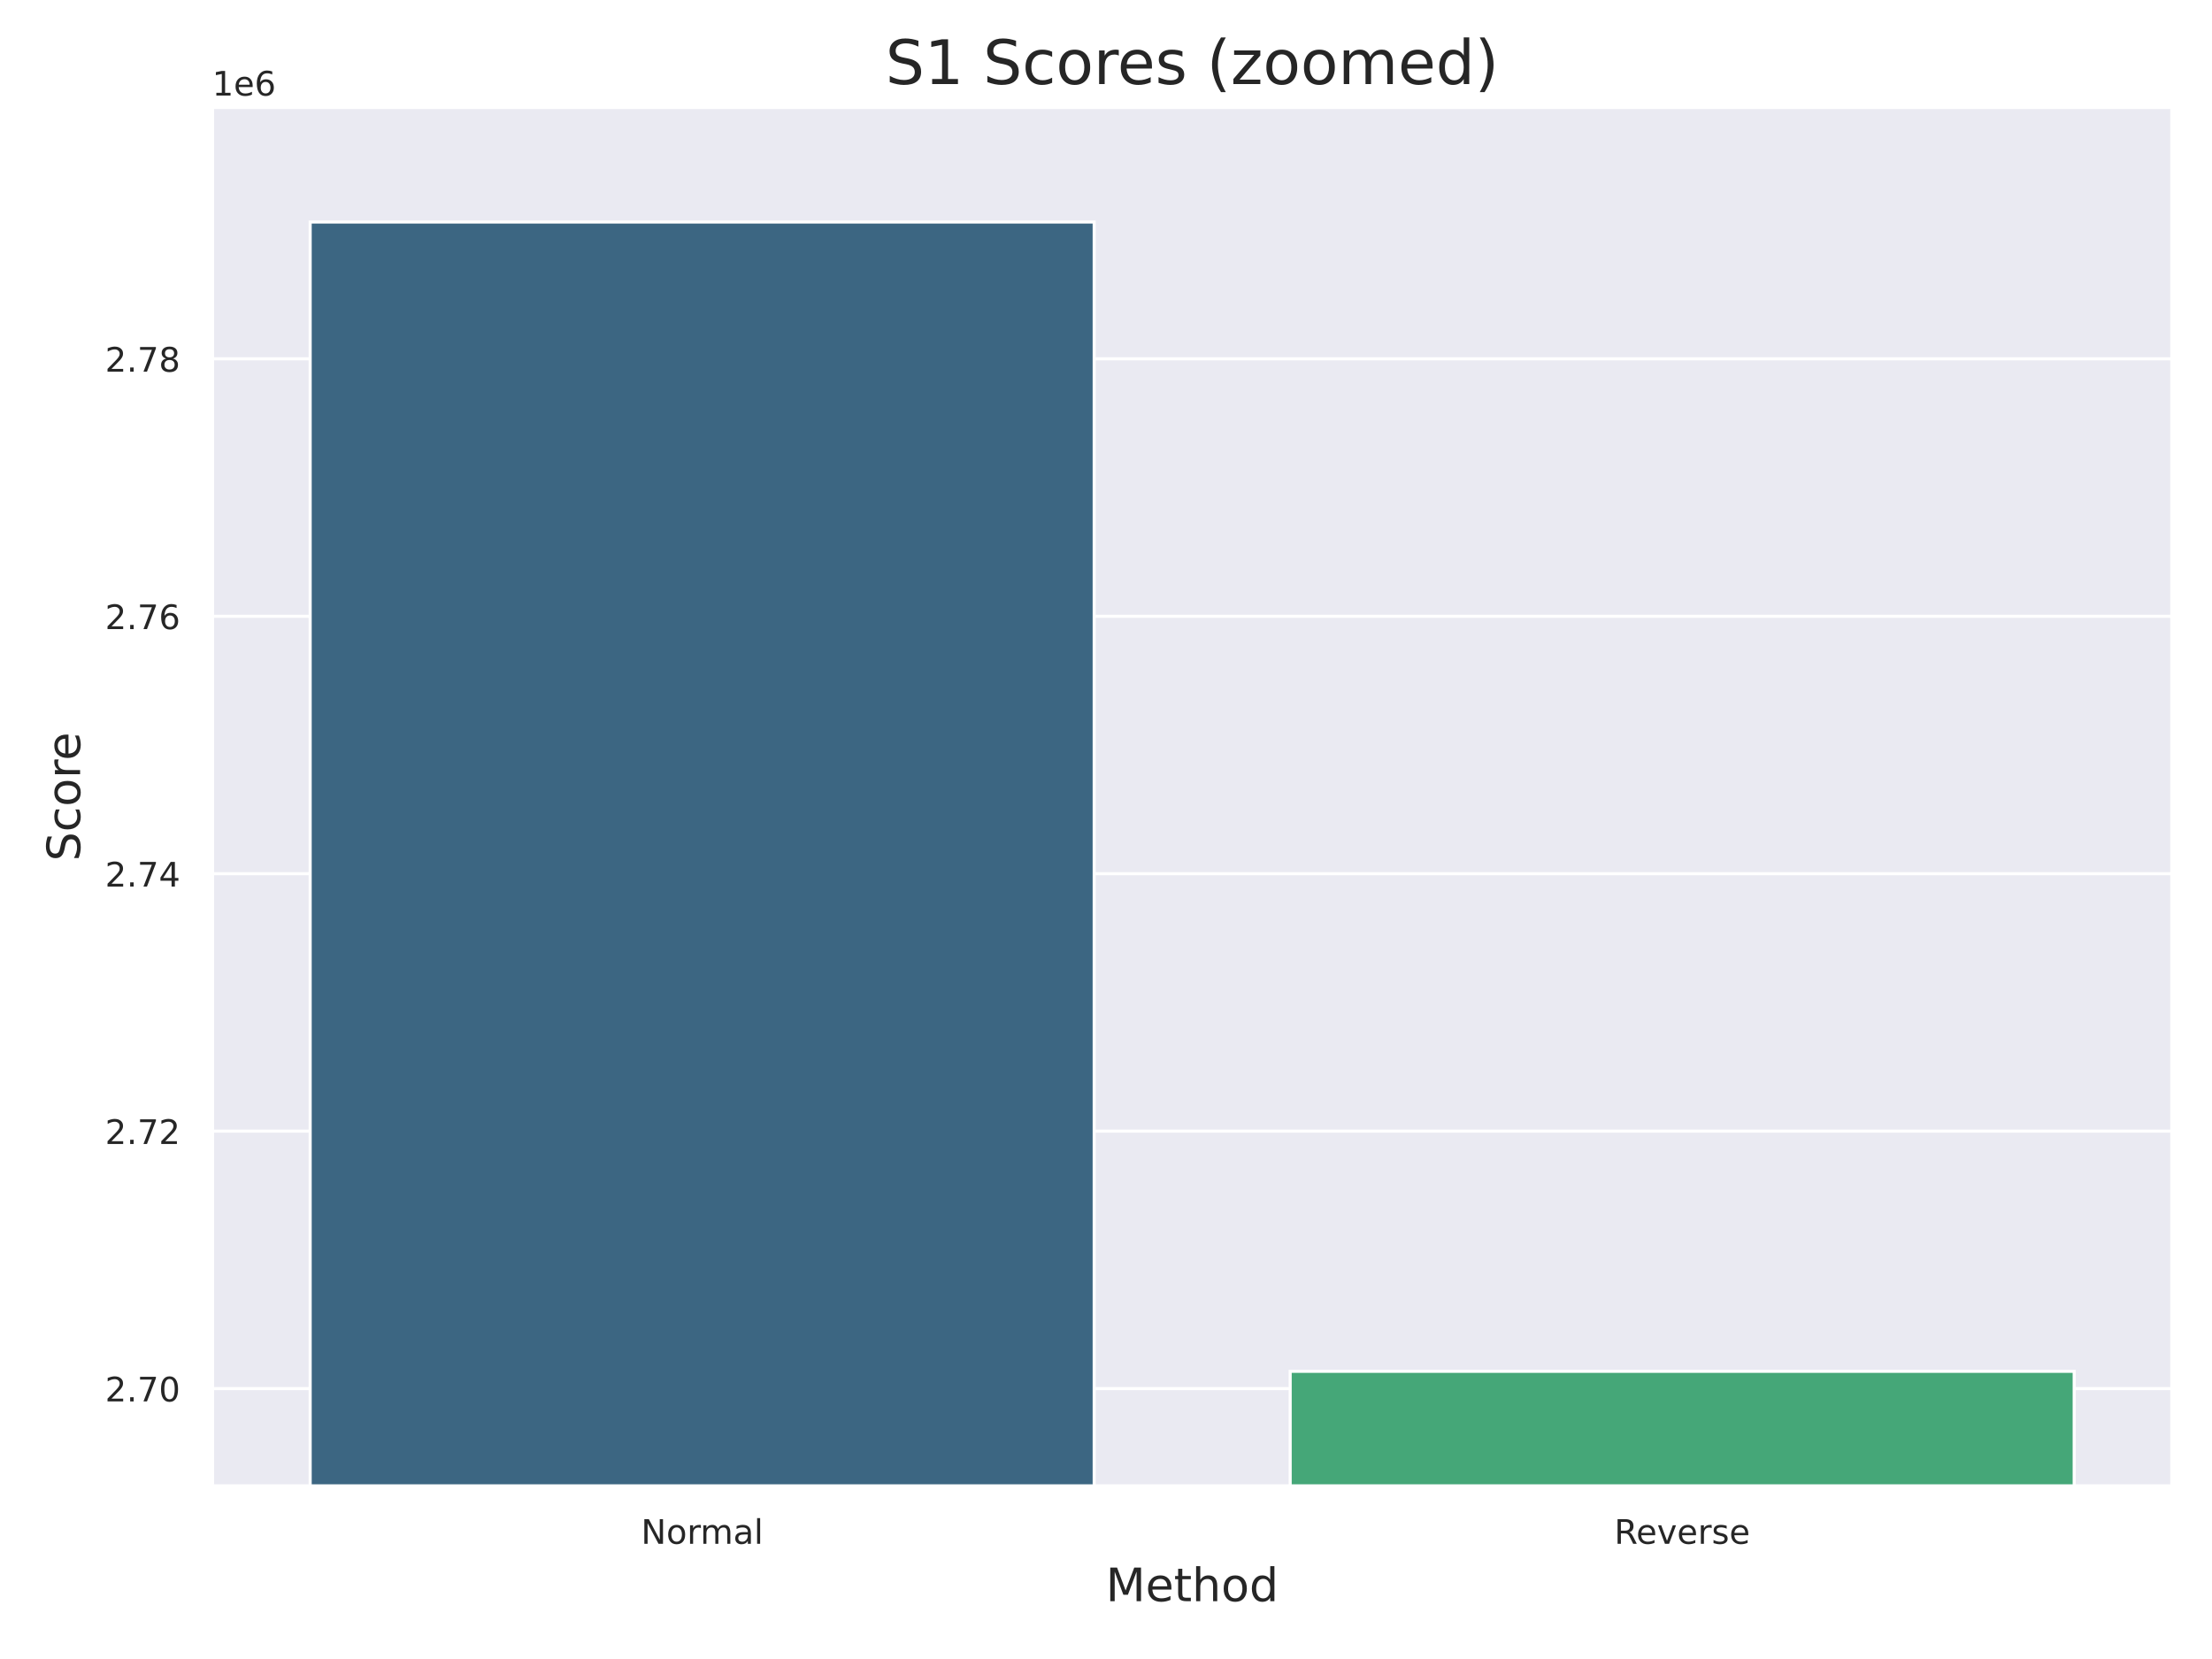
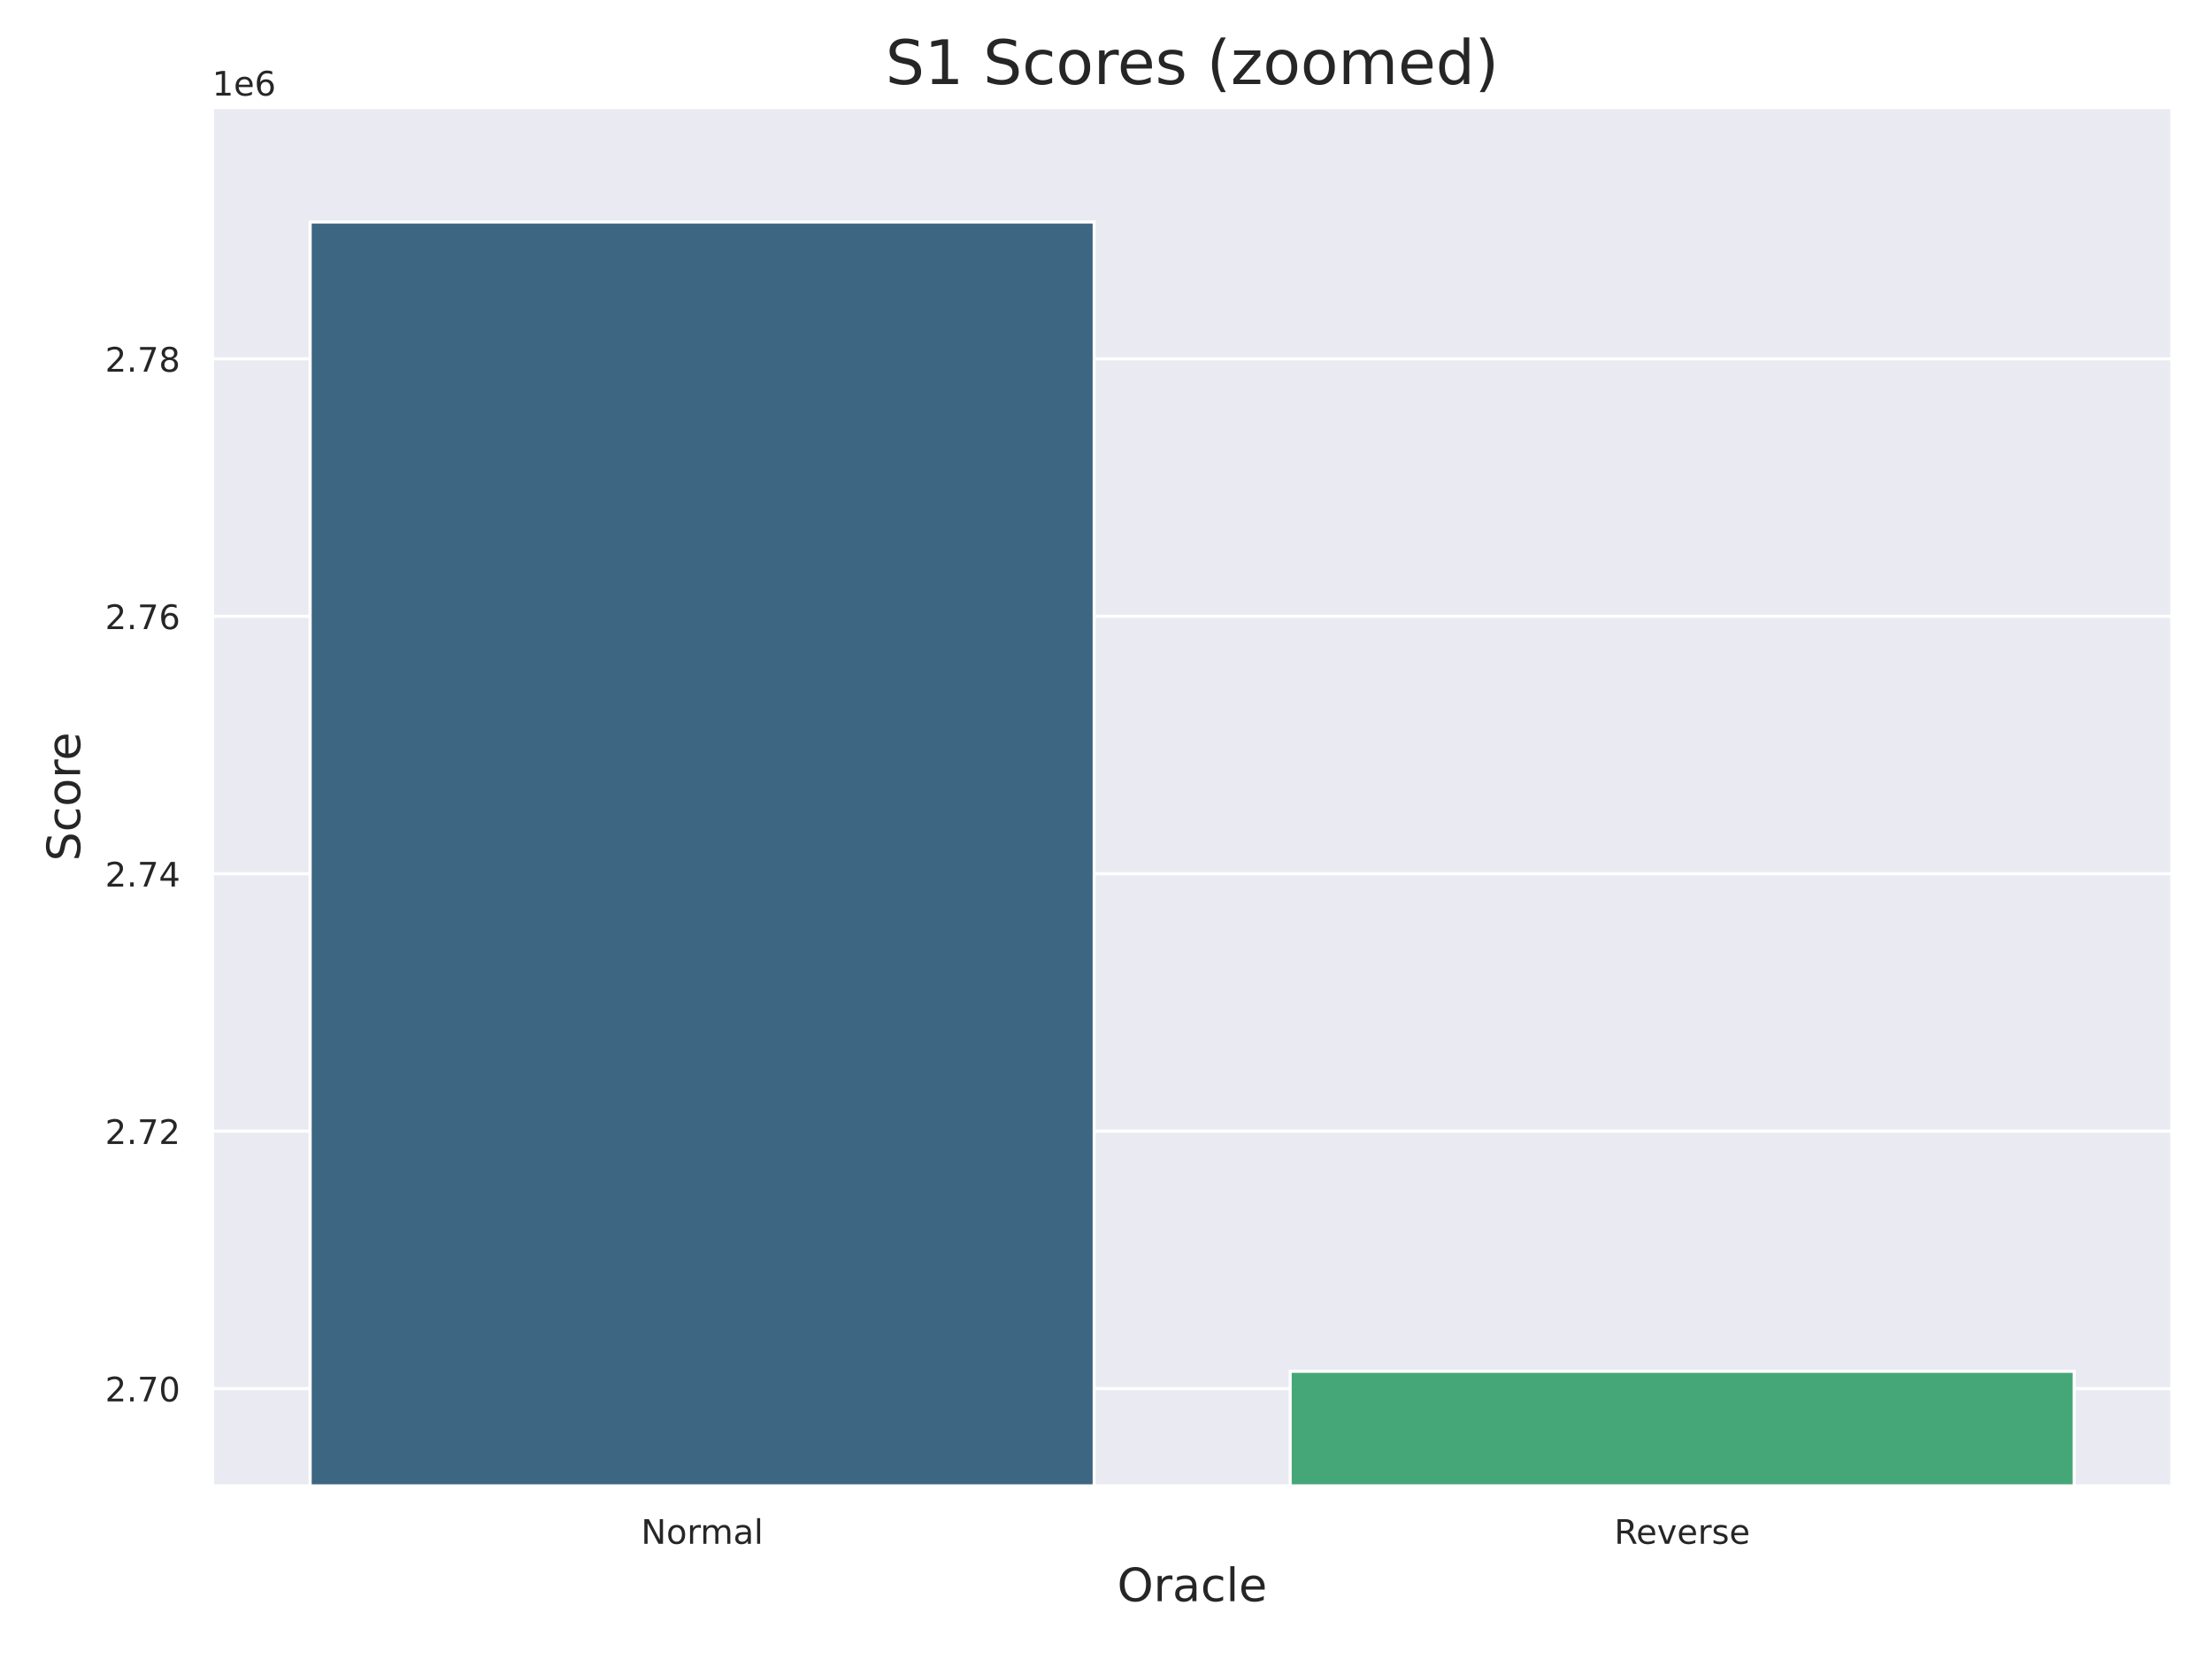
<svg xmlns="http://www.w3.org/2000/svg" xmlns:xlink="http://www.w3.org/1999/xlink" width="576pt" height="432pt" viewBox="0 0 576 432" version="1.1">
  <defs>
    <style type="text/css">*{stroke-linejoin: round; stroke-linecap: butt}</style>
  </defs>
  <g id="figure_1">
    <g id="patch_1">
      <path d="M 0 432  L 576 432  L 576 0  L 0 0  z " style="fill: #ffffff" />
    </g>
    <g id="axes_1">
      <g id="patch_2">
        <path d="M 55.248 387.012  L 565.632 387.012  L 565.632 27.888  L 55.248 27.888  z " style="fill: #eaeaf2" />
      </g>
      <g id="matplotlib.axis_1">
        <g id="xtick_1">
          <g id="text_1">
            <g style="fill: #262626" transform="translate(166.9236 401.9986) scale(0.088 -0.088)">
              <defs>
                <path id="DejaVuSans-4e" d="M 628 4666  L 1478 4666  L 3547 763  L 3547 4666  L 4159 4666  L 4159 0  L 3309 0  L 1241 3903  L 1241 0  L 628 0  L 628 4666  z " transform="scale(0.015625)" />
                <path id="DejaVuSans-6f" d="M 1959 3097  Q 1497 3097 1228 2736  Q 959 2375 959 1747  Q 959 1119 1226 758  Q 1494 397 1959 397  Q 2419 397 2687 759  Q 2956 1122 2956 1747  Q 2956 2369 2687 2733  Q 2419 3097 1959 3097  z M 1959 3584  Q 2709 3584 3137 3096  Q 3566 2609 3566 1747  Q 3566 888 3137 398  Q 2709 -91 1959 -91  Q 1206 -91 779 398  Q 353 888 353 1747  Q 353 2609 779 3096  Q 1206 3584 1959 3584  z " transform="scale(0.015625)" />
                <path id="DejaVuSans-72" d="M 2631 2963  Q 2534 3019 2420 3045  Q 2306 3072 2169 3072  Q 1681 3072 1420 2755  Q 1159 2438 1159 1844  L 1159 0  L 581 0  L 581 3500  L 1159 3500  L 1159 2956  Q 1341 3275 1631 3429  Q 1922 3584 2338 3584  Q 2397 3584 2469 3576  Q 2541 3569 2628 3553  L 2631 2963  z " transform="scale(0.015625)" />
                <path id="DejaVuSans-6d" d="M 3328 2828  Q 3544 3216 3844 3400  Q 4144 3584 4550 3584  Q 5097 3584 5394 3201  Q 5691 2819 5691 2113  L 5691 0  L 5113 0  L 5113 2094  Q 5113 2597 4934 2840  Q 4756 3084 4391 3084  Q 3944 3084 3684 2787  Q 3425 2491 3425 1978  L 3425 0  L 2847 0  L 2847 2094  Q 2847 2600 2669 2842  Q 2491 3084 2119 3084  Q 1678 3084 1418 2786  Q 1159 2488 1159 1978  L 1159 0  L 581 0  L 581 3500  L 1159 3500  L 1159 2956  Q 1356 3278 1631 3431  Q 1906 3584 2284 3584  Q 2666 3584 2933 3390  Q 3200 3197 3328 2828  z " transform="scale(0.015625)" />
                <path id="DejaVuSans-61" d="M 2194 1759  Q 1497 1759 1228 1600  Q 959 1441 959 1056  Q 959 750 1161 570  Q 1363 391 1709 391  Q 2188 391 2477 730  Q 2766 1069 2766 1631  L 2766 1759  L 2194 1759  z M 3341 1997  L 3341 0  L 2766 0  L 2766 531  Q 2569 213 2275 61  Q 1981 -91 1556 -91  Q 1019 -91 701 211  Q 384 513 384 1019  Q 384 1609 779 1909  Q 1175 2209 1959 2209  L 2766 2209  L 2766 2266  Q 2766 2663 2505 2880  Q 2244 3097 1772 3097  Q 1472 3097 1187 3025  Q 903 2953 641 2809  L 641 3341  Q 956 3463 1253 3523  Q 1550 3584 1831 3584  Q 2591 3584 2966 3190  Q 3341 2797 3341 1997  z " transform="scale(0.015625)" />
                <path id="DejaVuSans-6c" d="M 603 4863  L 1178 4863  L 1178 0  L 603 0  L 603 4863  z " transform="scale(0.015625)" />
              </defs>
              <use xlink:href="#DejaVuSans-4e" />
              <use xlink:href="#DejaVuSans-6f" x="74.805" />
              <use xlink:href="#DejaVuSans-72" x="135.986" />
              <use xlink:href="#DejaVuSans-6d" x="175.35" />
              <use xlink:href="#DejaVuSans-61" x="272.762" />
              <use xlink:href="#DejaVuSans-6c" x="334.041" />
            </g>
          </g>
        </g>
        <g id="xtick_2">
          <g id="text_2">
            <g style="fill: #262626" transform="translate(420.3494 401.9986) scale(0.088 -0.088)">
              <defs>
                <path id="DejaVuSans-52" d="M 2841 2188  Q 3044 2119 3236 1894  Q 3428 1669 3622 1275  L 4263 0  L 3584 0  L 2988 1197  Q 2756 1666 2539 1819  Q 2322 1972 1947 1972  L 1259 1972  L 1259 0  L 628 0  L 628 4666  L 2053 4666  Q 2853 4666 3247 4331  Q 3641 3997 3641 3322  Q 3641 2881 3436 2590  Q 3231 2300 2841 2188  z M 1259 4147  L 1259 2491  L 2053 2491  Q 2509 2491 2742 2702  Q 2975 2913 2975 3322  Q 2975 3731 2742 3939  Q 2509 4147 2053 4147  L 1259 4147  z " transform="scale(0.015625)" />
                <path id="DejaVuSans-65" d="M 3597 1894  L 3597 1613  L 953 1613  Q 991 1019 1311 708  Q 1631 397 2203 397  Q 2534 397 2845 478  Q 3156 559 3463 722  L 3463 178  Q 3153 47 2828 -22  Q 2503 -91 2169 -91  Q 1331 -91 842 396  Q 353 884 353 1716  Q 353 2575 817 3079  Q 1281 3584 2069 3584  Q 2775 3584 3186 3129  Q 3597 2675 3597 1894  z M 3022 2063  Q 3016 2534 2758 2815  Q 2500 3097 2075 3097  Q 1594 3097 1305 2825  Q 1016 2553 972 2059  L 3022 2063  z " transform="scale(0.015625)" />
                <path id="DejaVuSans-76" d="M 191 3500  L 800 3500  L 1894 563  L 2988 3500  L 3597 3500  L 2284 0  L 1503 0  L 191 3500  z " transform="scale(0.015625)" />
                <path id="DejaVuSans-73" d="M 2834 3397  L 2834 2853  Q 2591 2978 2328 3040  Q 2066 3103 1784 3103  Q 1356 3103 1142 2972  Q 928 2841 928 2578  Q 928 2378 1081 2264  Q 1234 2150 1697 2047  L 1894 2003  Q 2506 1872 2764 1633  Q 3022 1394 3022 966  Q 3022 478 2636 193  Q 2250 -91 1575 -91  Q 1294 -91 989 -36  Q 684 19 347 128  L 347 722  Q 666 556 975 473  Q 1284 391 1588 391  Q 1994 391 2212 530  Q 2431 669 2431 922  Q 2431 1156 2273 1281  Q 2116 1406 1581 1522  L 1381 1569  Q 847 1681 609 1914  Q 372 2147 372 2553  Q 372 3047 722 3315  Q 1072 3584 1716 3584  Q 2034 3584 2315 3537  Q 2597 3491 2834 3397  z " transform="scale(0.015625)" />
              </defs>
              <use xlink:href="#DejaVuSans-52" />
              <use xlink:href="#DejaVuSans-65" x="64.982" />
              <use xlink:href="#DejaVuSans-76" x="126.506" />
              <use xlink:href="#DejaVuSans-65" x="185.686" />
              <use xlink:href="#DejaVuSans-72" x="247.209" />
              <use xlink:href="#DejaVuSans-73" x="288.322" />
              <use xlink:href="#DejaVuSans-65" x="340.422" />
            </g>
          </g>
        </g>
        <g id="text_3">
-           <g style="fill: #262626" transform="translate(287.9362 416.9469) scale(0.12 -0.12)">
+           <g style="fill: #262626" transform="translate(290.9156 416.9469) scale(0.12 -0.12)">
            <defs>
-               <path id="DejaVuSans-4d" d="M 628 4666  L 1569 4666  L 2759 1491  L 3956 4666  L 4897 4666  L 4897 0  L 4281 0  L 4281 4097  L 3078 897  L 2444 897  L 1241 4097  L 1241 0  L 628 0  L 628 4666  z " transform="scale(0.015625)" />
-               <path id="DejaVuSans-74" d="M 1172 4494  L 1172 3500  L 2356 3500  L 2356 3053  L 1172 3053  L 1172 1153  Q 1172 725 1289 603  Q 1406 481 1766 481  L 2356 481  L 2356 0  L 1766 0  Q 1100 0 847 248  Q 594 497 594 1153  L 594 3053  L 172 3053  L 172 3500  L 594 3500  L 594 4494  L 1172 4494  z " transform="scale(0.015625)" />
-               <path id="DejaVuSans-68" d="M 3513 2113  L 3513 0  L 2938 0  L 2938 2094  Q 2938 2591 2744 2837  Q 2550 3084 2163 3084  Q 1697 3084 1428 2787  Q 1159 2491 1159 1978  L 1159 0  L 581 0  L 581 4863  L 1159 4863  L 1159 2956  Q 1366 3272 1645 3428  Q 1925 3584 2291 3584  Q 2894 3584 3203 3211  Q 3513 2838 3513 2113  z " transform="scale(0.015625)" />
-               <path id="DejaVuSans-64" d="M 2906 2969  L 2906 4863  L 3481 4863  L 3481 0  L 2906 0  L 2906 525  Q 2725 213 2448 61  Q 2172 -91 1784 -91  Q 1150 -91 751 415  Q 353 922 353 1747  Q 353 2572 751 3078  Q 1150 3584 1784 3584  Q 2172 3584 2448 3432  Q 2725 3281 2906 2969  z M 947 1747  Q 947 1113 1208 752  Q 1469 391 1925 391  Q 2381 391 2643 752  Q 2906 1113 2906 1747  Q 2906 2381 2643 2742  Q 2381 3103 1925 3103  Q 1469 3103 1208 2742  Q 947 2381 947 1747  z " transform="scale(0.015625)" />
+               <path id="DejaVuSans-4f" d="M 2522 4238  Q 1834 4238 1429 3725  Q 1025 3213 1025 2328  Q 1025 1447 1429 934  Q 1834 422 2522 422  Q 3209 422 3611 934  Q 4013 1447 4013 2328  Q 4013 3213 3611 3725  Q 3209 4238 2522 4238  z M 2522 4750  Q 3503 4750 4090 4092  Q 4678 3434 4678 2328  Q 4678 1225 4090 567  Q 3503 -91 2522 -91  Q 1538 -91 948 565  Q 359 1222 359 2328  Q 359 3434 948 4092  Q 1538 4750 2522 4750  z " transform="scale(0.015625)" />
+               <path id="DejaVuSans-63" d="M 3122 3366  L 3122 2828  Q 2878 2963 2633 3030  Q 2388 3097 2138 3097  Q 1578 3097 1268 2742  Q 959 2388 959 1747  Q 959 1106 1268 751  Q 1578 397 2138 397  Q 2388 397 2633 464  Q 2878 531 3122 666  L 3122 134  Q 2881 22 2623 -34  Q 2366 -91 2075 -91  Q 1284 -91 818 406  Q 353 903 353 1747  Q 353 2603 823 3093  Q 1294 3584 2113 3584  Q 2378 3584 2631 3529  Q 2884 3475 3122 3366  z " transform="scale(0.015625)" />
            </defs>
-             <use xlink:href="#DejaVuSans-4d" />
-             <use xlink:href="#DejaVuSans-65" x="86.279" />
-             <use xlink:href="#DejaVuSans-74" x="147.803" />
-             <use xlink:href="#DejaVuSans-68" x="187.012" />
-             <use xlink:href="#DejaVuSans-6f" x="250.391" />
-             <use xlink:href="#DejaVuSans-64" x="311.572" />
+             <use xlink:href="#DejaVuSans-4f" />
+             <use xlink:href="#DejaVuSans-72" x="78.711" />
+             <use xlink:href="#DejaVuSans-61" x="119.824" />
+             <use xlink:href="#DejaVuSans-63" x="181.104" />
+             <use xlink:href="#DejaVuSans-6c" x="236.084" />
+             <use xlink:href="#DejaVuSans-65" x="263.867" />
          </g>
        </g>
      </g>
      <g id="matplotlib.axis_2">
        <g id="ytick_1">
          <g id="line2d_1">
-             <path d="M 55.248 361.586  L 565.632 361.586  " clip-path="url(#p996eedb6fc)" style="fill: none; stroke: #ffffff; stroke-width: 0.8; stroke-linecap: round" />
+             <path d="M 55.248 361.586  L 565.632 361.586  " clip-path="url(#p74b7ddb0f7)" style="fill: none; stroke: #ffffff; stroke-width: 0.8; stroke-linecap: round" />
          </g>
          <g id="text_4">
            <g style="fill: #262626" transform="translate(27.35425 364.9298) scale(0.088 -0.088)">
              <defs>
                <path id="DejaVuSans-32" d="M 1228 531  L 3431 531  L 3431 0  L 469 0  L 469 531  Q 828 903 1448 1529  Q 2069 2156 2228 2338  Q 2531 2678 2651 2914  Q 2772 3150 2772 3378  Q 2772 3750 2511 3984  Q 2250 4219 1831 4219  Q 1534 4219 1204 4116  Q 875 4013 500 3803  L 500 4441  Q 881 4594 1212 4672  Q 1544 4750 1819 4750  Q 2544 4750 2975 4387  Q 3406 4025 3406 3419  Q 3406 3131 3298 2873  Q 3191 2616 2906 2266  Q 2828 2175 2409 1742  Q 1991 1309 1228 531  z " transform="scale(0.015625)" />
                <path id="DejaVuSans-2e" d="M 684 794  L 1344 794  L 1344 0  L 684 0  L 684 794  z " transform="scale(0.015625)" />
                <path id="DejaVuSans-37" d="M 525 4666  L 3525 4666  L 3525 4397  L 1831 0  L 1172 0  L 2766 4134  L 525 4134  L 525 4666  z " transform="scale(0.015625)" />
                <path id="DejaVuSans-30" d="M 2034 4250  Q 1547 4250 1301 3770  Q 1056 3291 1056 2328  Q 1056 1369 1301 889  Q 1547 409 2034 409  Q 2525 409 2770 889  Q 3016 1369 3016 2328  Q 3016 3291 2770 3770  Q 2525 4250 2034 4250  z M 2034 4750  Q 2819 4750 3233 4129  Q 3647 3509 3647 2328  Q 3647 1150 3233 529  Q 2819 -91 2034 -91  Q 1250 -91 836 529  Q 422 1150 422 2328  Q 422 3509 836 4129  Q 1250 4750 2034 4750  z " transform="scale(0.015625)" />
              </defs>
              <use xlink:href="#DejaVuSans-32" />
              <use xlink:href="#DejaVuSans-2e" x="63.623" />
              <use xlink:href="#DejaVuSans-37" x="95.41" />
              <use xlink:href="#DejaVuSans-30" x="159.033" />
            </g>
          </g>
        </g>
        <g id="ytick_2">
          <g id="line2d_2">
-             <path d="M 55.248 294.55  L 565.632 294.55  " clip-path="url(#p996eedb6fc)" style="fill: none; stroke: #ffffff; stroke-width: 0.8; stroke-linecap: round" />
+             <path d="M 55.248 294.55  L 565.632 294.55  " clip-path="url(#p74b7ddb0f7)" style="fill: none; stroke: #ffffff; stroke-width: 0.8; stroke-linecap: round" />
          </g>
          <g id="text_5">
            <g style="fill: #262626" transform="translate(27.35425 297.8935) scale(0.088 -0.088)">
              <use xlink:href="#DejaVuSans-32" />
              <use xlink:href="#DejaVuSans-2e" x="63.623" />
              <use xlink:href="#DejaVuSans-37" x="95.41" />
              <use xlink:href="#DejaVuSans-32" x="159.033" />
            </g>
          </g>
        </g>
        <g id="ytick_3">
          <g id="line2d_3">
-             <path d="M 55.248 227.514  L 565.632 227.514  " clip-path="url(#p996eedb6fc)" style="fill: none; stroke: #ffffff; stroke-width: 0.8; stroke-linecap: round" />
+             <path d="M 55.248 227.514  L 565.632 227.514  " clip-path="url(#p74b7ddb0f7)" style="fill: none; stroke: #ffffff; stroke-width: 0.8; stroke-linecap: round" />
          </g>
          <g id="text_6">
            <g style="fill: #262626" transform="translate(27.35425 230.8573) scale(0.088 -0.088)">
              <defs>
                <path id="DejaVuSans-34" d="M 2419 4116  L 825 1625  L 2419 1625  L 2419 4116  z M 2253 4666  L 3047 4666  L 3047 1625  L 3713 1625  L 3713 1100  L 3047 1100  L 3047 0  L 2419 0  L 2419 1100  L 313 1100  L 313 1709  L 2253 4666  z " transform="scale(0.015625)" />
              </defs>
              <use xlink:href="#DejaVuSans-32" />
              <use xlink:href="#DejaVuSans-2e" x="63.623" />
              <use xlink:href="#DejaVuSans-37" x="95.41" />
              <use xlink:href="#DejaVuSans-34" x="159.033" />
            </g>
          </g>
        </g>
        <g id="ytick_4">
          <g id="line2d_4">
-             <path d="M 55.248 160.478  L 565.632 160.478  " clip-path="url(#p996eedb6fc)" style="fill: none; stroke: #ffffff; stroke-width: 0.8; stroke-linecap: round" />
+             <path d="M 55.248 160.478  L 565.632 160.478  " clip-path="url(#p74b7ddb0f7)" style="fill: none; stroke: #ffffff; stroke-width: 0.8; stroke-linecap: round" />
          </g>
          <g id="text_7">
            <g style="fill: #262626" transform="translate(27.35425 163.821) scale(0.088 -0.088)">
              <defs>
                <path id="DejaVuSans-36" d="M 2113 2584  Q 1688 2584 1439 2293  Q 1191 2003 1191 1497  Q 1191 994 1439 701  Q 1688 409 2113 409  Q 2538 409 2786 701  Q 3034 994 3034 1497  Q 3034 2003 2786 2293  Q 2538 2584 2113 2584  z M 3366 4563  L 3366 3988  Q 3128 4100 2886 4159  Q 2644 4219 2406 4219  Q 1781 4219 1451 3797  Q 1122 3375 1075 2522  Q 1259 2794 1537 2939  Q 1816 3084 2150 3084  Q 2853 3084 3261 2657  Q 3669 2231 3669 1497  Q 3669 778 3244 343  Q 2819 -91 2113 -91  Q 1303 -91 875 529  Q 447 1150 447 2328  Q 447 3434 972 4092  Q 1497 4750 2381 4750  Q 2619 4750 2861 4703  Q 3103 4656 3366 4563  z " transform="scale(0.015625)" />
              </defs>
              <use xlink:href="#DejaVuSans-32" />
              <use xlink:href="#DejaVuSans-2e" x="63.623" />
              <use xlink:href="#DejaVuSans-37" x="95.41" />
              <use xlink:href="#DejaVuSans-36" x="159.033" />
            </g>
          </g>
        </g>
        <g id="ytick_5">
          <g id="line2d_5">
-             <path d="M 55.248 93.441  L 565.632 93.441  " clip-path="url(#p996eedb6fc)" style="fill: none; stroke: #ffffff; stroke-width: 0.8; stroke-linecap: round" />
+             <path d="M 55.248 93.441  L 565.632 93.441  " clip-path="url(#p74b7ddb0f7)" style="fill: none; stroke: #ffffff; stroke-width: 0.8; stroke-linecap: round" />
          </g>
          <g id="text_8">
            <g style="fill: #262626" transform="translate(27.35425 96.78474) scale(0.088 -0.088)">
              <defs>
                <path id="DejaVuSans-38" d="M 2034 2216  Q 1584 2216 1326 1975  Q 1069 1734 1069 1313  Q 1069 891 1326 650  Q 1584 409 2034 409  Q 2484 409 2743 651  Q 3003 894 3003 1313  Q 3003 1734 2745 1975  Q 2488 2216 2034 2216  z M 1403 2484  Q 997 2584 770 2862  Q 544 3141 544 3541  Q 544 4100 942 4425  Q 1341 4750 2034 4750  Q 2731 4750 3128 4425  Q 3525 4100 3525 3541  Q 3525 3141 3298 2862  Q 3072 2584 2669 2484  Q 3125 2378 3379 2068  Q 3634 1759 3634 1313  Q 3634 634 3220 271  Q 2806 -91 2034 -91  Q 1263 -91 848 271  Q 434 634 434 1313  Q 434 1759 690 2068  Q 947 2378 1403 2484  z M 1172 3481  Q 1172 3119 1398 2916  Q 1625 2713 2034 2713  Q 2441 2713 2670 2916  Q 2900 3119 2900 3481  Q 2900 3844 2670 4047  Q 2441 4250 2034 4250  Q 1625 4250 1398 4047  Q 1172 3844 1172 3481  z " transform="scale(0.015625)" />
              </defs>
              <use xlink:href="#DejaVuSans-32" />
              <use xlink:href="#DejaVuSans-2e" x="63.623" />
              <use xlink:href="#DejaVuSans-37" x="95.41" />
              <use xlink:href="#DejaVuSans-38" x="159.033" />
            </g>
          </g>
        </g>
        <g id="text_9">
          <g style="fill: #262626" transform="translate(20.85862 224.2528) rotate(-90) scale(0.12 -0.12)">
            <defs>
              <path id="DejaVuSans-53" d="M 3425 4513  L 3425 3897  Q 3066 4069 2747 4153  Q 2428 4238 2131 4238  Q 1616 4238 1336 4038  Q 1056 3838 1056 3469  Q 1056 3159 1242 3001  Q 1428 2844 1947 2747  L 2328 2669  Q 3034 2534 3370 2195  Q 3706 1856 3706 1288  Q 3706 609 3251 259  Q 2797 -91 1919 -91  Q 1588 -91 1214 -16  Q 841 59 441 206  L 441 856  Q 825 641 1194 531  Q 1563 422 1919 422  Q 2459 422 2753 634  Q 3047 847 3047 1241  Q 3047 1584 2836 1778  Q 2625 1972 2144 2069  L 1759 2144  Q 1053 2284 737 2584  Q 422 2884 422 3419  Q 422 4038 858 4394  Q 1294 4750 2059 4750  Q 2388 4750 2728 4690  Q 3069 4631 3425 4513  z " transform="scale(0.015625)" />
-               <path id="DejaVuSans-63" d="M 3122 3366  L 3122 2828  Q 2878 2963 2633 3030  Q 2388 3097 2138 3097  Q 1578 3097 1268 2742  Q 959 2388 959 1747  Q 959 1106 1268 751  Q 1578 397 2138 397  Q 2388 397 2633 464  Q 2878 531 3122 666  L 3122 134  Q 2881 22 2623 -34  Q 2366 -91 2075 -91  Q 1284 -91 818 406  Q 353 903 353 1747  Q 353 2603 823 3093  Q 1294 3584 2113 3584  Q 2378 3584 2631 3529  Q 2884 3475 3122 3366  z " transform="scale(0.015625)" />
            </defs>
            <use xlink:href="#DejaVuSans-53" />
            <use xlink:href="#DejaVuSans-63" x="63.477" />
            <use xlink:href="#DejaVuSans-6f" x="118.457" />
            <use xlink:href="#DejaVuSans-72" x="179.639" />
            <use xlink:href="#DejaVuSans-65" x="218.502" />
          </g>
        </g>
        <g id="text_10">
          <g style="fill: #262626" transform="translate(55.248 24.888) scale(0.088 -0.088)">
            <defs>
              <path id="DejaVuSans-31" d="M 794 531  L 1825 531  L 1825 4091  L 703 3866  L 703 4441  L 1819 4666  L 2450 4666  L 2450 531  L 3481 531  L 3481 0  L 794 0  L 794 531  z " transform="scale(0.015625)" />
            </defs>
            <use xlink:href="#DejaVuSans-31" />
            <use xlink:href="#DejaVuSans-65" x="63.623" />
            <use xlink:href="#DejaVuSans-36" x="125.146" />
          </g>
        </g>
      </g>
      <g id="patch_3">
-         <path d="M 80.767 9411.482  L 284.921 9411.482  L 284.921 57.815  L 80.767 57.815  z " clip-path="url(#p996eedb6fc)" style="fill: #3c6682; stroke: #ffffff; stroke-width: 0.8; stroke-linejoin: miter" />
+         <path d="M 80.767 9411.482  L 284.921 9411.482  L 284.921 57.815  L 80.767 57.815  z " clip-path="url(#p74b7ddb0f7)" style="fill: #3c6682; stroke: #ffffff; stroke-width: 0.8; stroke-linejoin: miter" />
      </g>
      <g id="patch_4">
-         <path d="M 335.959 9411.482  L 540.113 9411.482  L 540.113 357.085  L 335.959 357.085  z " clip-path="url(#p996eedb6fc)" style="fill: #45a778; stroke: #ffffff; stroke-width: 0.8; stroke-linejoin: miter" />
+         <path d="M 335.959 9411.482  L 540.113 9411.482  L 540.113 357.085  L 335.959 357.085  z " clip-path="url(#p74b7ddb0f7)" style="fill: #45a778; stroke: #ffffff; stroke-width: 0.8; stroke-linejoin: miter" />
      </g>
      <g id="line2d_6">
-         <path clip-path="url(#p996eedb6fc)" style="fill: none; stroke: #424242; stroke-width: 1.8; stroke-linecap: round" />
+         <path clip-path="url(#p74b7ddb0f7)" style="fill: none; stroke: #424242; stroke-width: 1.8; stroke-linecap: round" />
      </g>
      <g id="line2d_7">
-         <path clip-path="url(#p996eedb6fc)" style="fill: none; stroke: #424242; stroke-width: 1.8; stroke-linecap: round" />
+         <path clip-path="url(#p74b7ddb0f7)" style="fill: none; stroke: #424242; stroke-width: 1.8; stroke-linecap: round" />
      </g>
      <g id="patch_5">
        <path d="M 55.248 387.012  L 55.248 27.888  " style="fill: none; stroke: #ffffff; stroke-linejoin: miter; stroke-linecap: square" />
      </g>
      <g id="patch_6">
        <path d="M 565.632 387.012  L 565.632 27.888  " style="fill: none; stroke: #ffffff; stroke-linejoin: miter; stroke-linecap: square" />
      </g>
      <g id="patch_7">
        <path d="M 55.248 387.012  L 565.632 387.012  " style="fill: none; stroke: #ffffff; stroke-linejoin: miter; stroke-linecap: square" />
      </g>
      <g id="patch_8">
        <path d="M 55.248 27.888  L 565.632 27.888  " style="fill: none; stroke: #ffffff; stroke-linejoin: miter; stroke-linecap: square" />
      </g>
      <g id="text_11">
        <g style="fill: #262626" transform="translate(230.59 21.888) scale(0.16 -0.16)">
          <defs>
            <path id="DejaVuSans-20" transform="scale(0.015625)" />
            <path id="DejaVuSans-28" d="M 1984 4856  Q 1566 4138 1362 3434  Q 1159 2731 1159 2009  Q 1159 1288 1364 580  Q 1569 -128 1984 -844  L 1484 -844  Q 1016 -109 783 600  Q 550 1309 550 2009  Q 550 2706 781 3412  Q 1013 4119 1484 4856  L 1984 4856  z " transform="scale(0.015625)" />
            <path id="DejaVuSans-7a" d="M 353 3500  L 3084 3500  L 3084 2975  L 922 459  L 3084 459  L 3084 0  L 275 0  L 275 525  L 2438 3041  L 353 3041  L 353 3500  z " transform="scale(0.015625)" />
+             <path id="DejaVuSans-64" d="M 2906 2969  L 2906 4863  L 3481 4863  L 3481 0  L 2906 0  L 2906 525  Q 2725 213 2448 61  Q 2172 -91 1784 -91  Q 1150 -91 751 415  Q 353 922 353 1747  Q 353 2572 751 3078  Q 1150 3584 1784 3584  Q 2172 3584 2448 3432  Q 2725 3281 2906 2969  z M 947 1747  Q 947 1113 1208 752  Q 1469 391 1925 391  Q 2381 391 2643 752  Q 2906 1113 2906 1747  Q 2906 2381 2643 2742  Q 2381 3103 1925 3103  Q 1469 3103 1208 2742  Q 947 2381 947 1747  z " transform="scale(0.015625)" />
            <path id="DejaVuSans-29" d="M 513 4856  L 1013 4856  Q 1481 4119 1714 3412  Q 1947 2706 1947 2009  Q 1947 1309 1714 600  Q 1481 -109 1013 -844  L 513 -844  Q 928 -128 1133 580  Q 1338 1288 1338 2009  Q 1338 2731 1133 3434  Q 928 4138 513 4856  z " transform="scale(0.015625)" />
          </defs>
          <use xlink:href="#DejaVuSans-53" />
          <use xlink:href="#DejaVuSans-31" x="63.477" />
          <use xlink:href="#DejaVuSans-20" x="127.1" />
          <use xlink:href="#DejaVuSans-53" x="158.887" />
          <use xlink:href="#DejaVuSans-63" x="222.363" />
          <use xlink:href="#DejaVuSans-6f" x="277.344" />
          <use xlink:href="#DejaVuSans-72" x="338.525" />
          <use xlink:href="#DejaVuSans-65" x="377.389" />
          <use xlink:href="#DejaVuSans-73" x="438.912" />
          <use xlink:href="#DejaVuSans-20" x="491.012" />
          <use xlink:href="#DejaVuSans-28" x="522.799" />
          <use xlink:href="#DejaVuSans-7a" x="561.812" />
          <use xlink:href="#DejaVuSans-6f" x="614.303" />
          <use xlink:href="#DejaVuSans-6f" x="675.484" />
          <use xlink:href="#DejaVuSans-6d" x="736.666" />
          <use xlink:href="#DejaVuSans-65" x="834.078" />
          <use xlink:href="#DejaVuSans-64" x="895.602" />
          <use xlink:href="#DejaVuSans-29" x="959.078" />
        </g>
      </g>
    </g>
  </g>
  <defs>
-     <clipPath id="p996eedb6fc">
+     <clipPath id="p74b7ddb0f7">
      <rect x="55.248" y="27.888" width="510.384" height="359.124" />
    </clipPath>
  </defs>
</svg>
